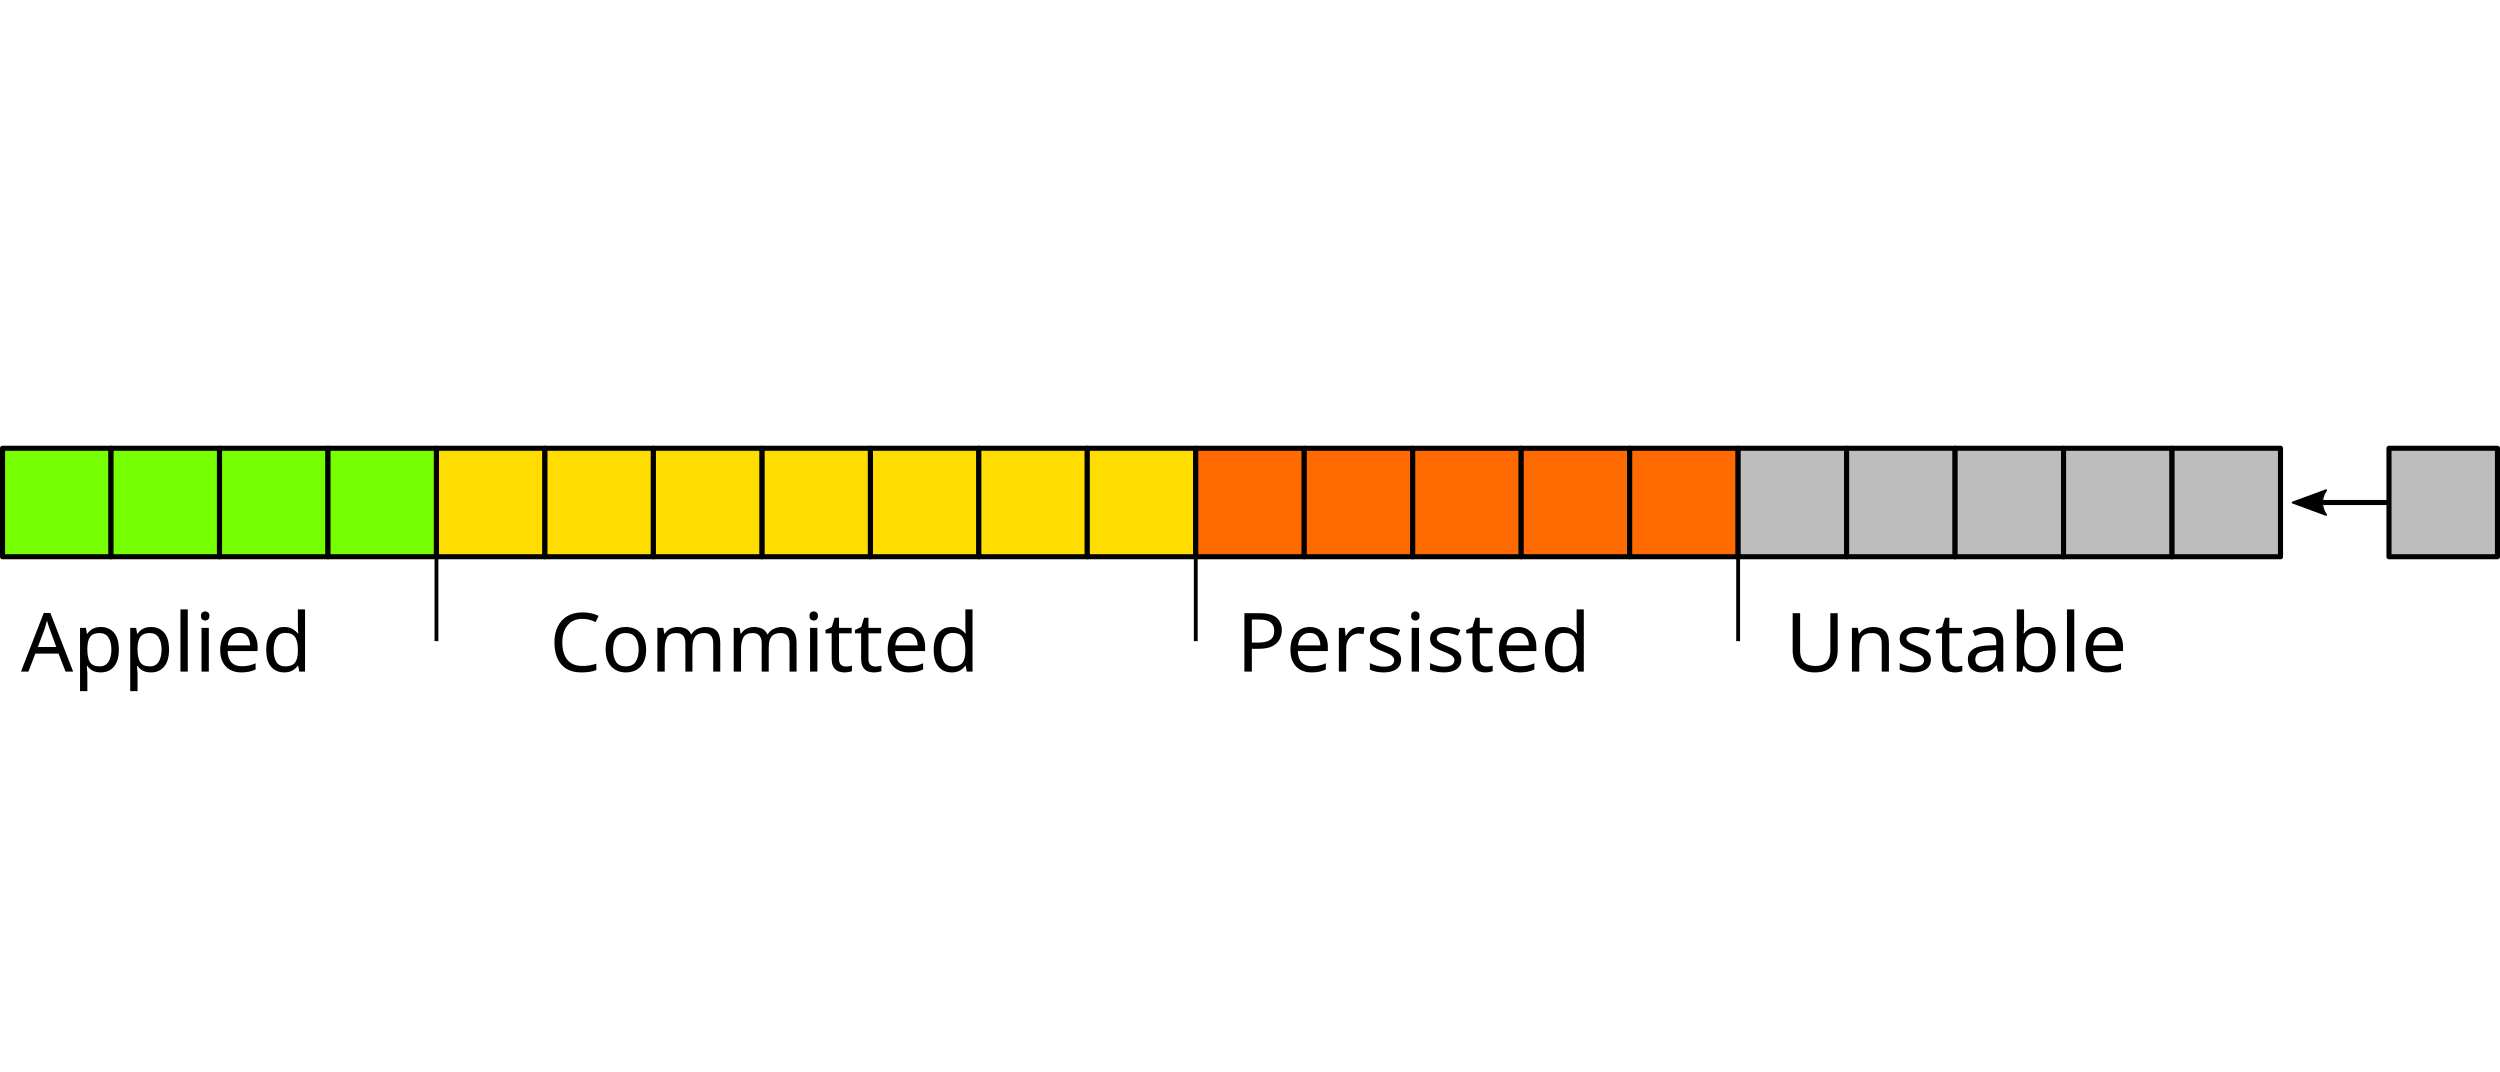
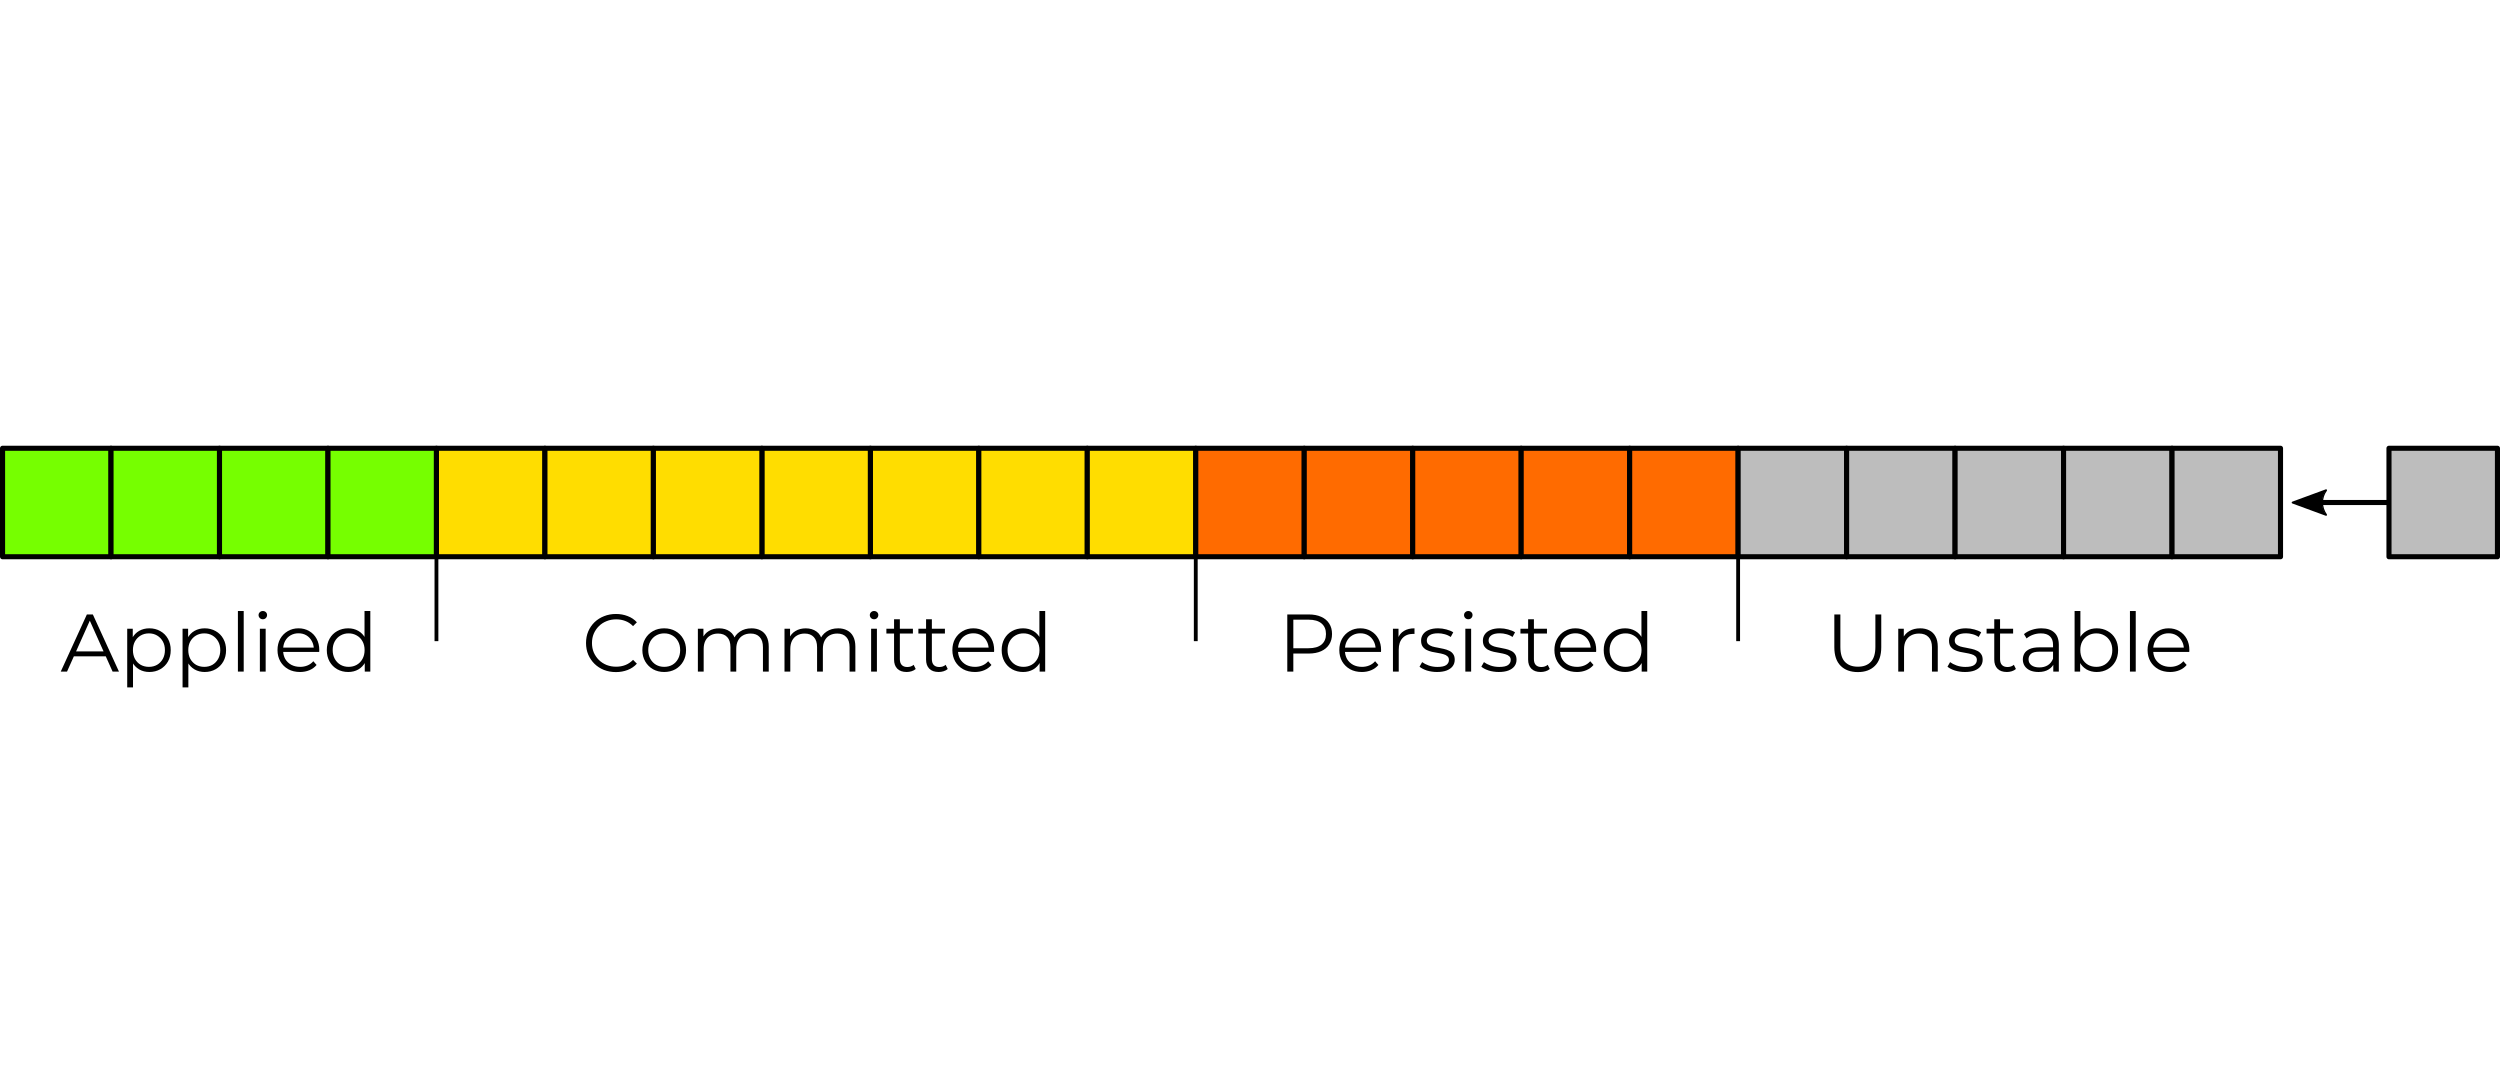
<svg xmlns="http://www.w3.org/2000/svg" width="1050" height="450" viewBox="0 0 277.813 119.062" version="1.1" id="svg5">
  <defs id="defs2">
    <marker style="overflow:visible" id="Arrow2Mend" refX="0" refY="0" orient="auto">
      <path transform="scale(-0.6)" d="M 8.719,4.034 -2.207,0.016 8.719,-4.002 c -1.745,2.372 -1.735,5.617 -6e-7,8.035 z" style="fill:context-stroke;fill-rule:evenodd;stroke:context-stroke;stroke-width:0.625;stroke-linejoin:round" id="path25869" />
    </marker>
    <marker style="overflow:visible" id="Arrow2Lend" refX="0" refY="0" orient="auto">
      <path transform="matrix(-1.1,0,0,-1.1,-1.1,0)" d="M 8.719,4.034 -2.207,0.016 8.719,-4.002 c -1.745,2.372 -1.735,5.617 -6e-7,8.035 z" style="fill:context-stroke;fill-rule:evenodd;stroke:context-stroke;stroke-width:0.625;stroke-linejoin:round" id="path8943" />
    </marker>
    <marker style="overflow:visible" id="Arrow1Lend" refX="0" refY="0" orient="auto">
      <path transform="matrix(-0.8,0,0,-0.8,-10,0)" style="fill:context-stroke;fill-rule:evenodd;stroke:context-stroke;stroke-width:1pt" d="M 0,0 5,-5 -12.5,0 5,5 Z" id="path8925" />
    </marker>
    <marker style="overflow:visible" id="Arrow1Lstart" refX="0" refY="0" orient="auto">
      <path transform="matrix(0.8,0,0,0.8,10,0)" style="fill:context-stroke;fill-rule:evenodd;stroke:context-stroke;stroke-width:1pt" d="M 0,0 5,-5 -12.5,0 5,5 Z" id="path8922" />
    </marker>
    <marker style="overflow:visible" id="Arrow2Mend-3" refX="0" refY="0" orient="auto">
      <path transform="scale(-0.6)" d="M 8.719,4.034 -2.207,0.016 8.719,-4.002 c -1.745,2.372 -1.735,5.617 -6e-7,8.035 z" style="fill:context-stroke;fill-rule:evenodd;stroke:context-stroke;stroke-width:0.625;stroke-linejoin:round" id="path25869-6" />
    </marker>
    <marker style="overflow:visible" id="Arrow2Lend-8" refX="0" refY="0" orient="auto">
      <path transform="matrix(-1.1,0,0,-1.1,-1.1,0)" d="M 8.719,4.034 -2.207,0.016 8.719,-4.002 c -1.745,2.372 -1.735,5.617 -6e-7,8.035 z" style="fill:context-stroke;fill-rule:evenodd;stroke:context-stroke;stroke-width:0.625;stroke-linejoin:round" id="path8943-7" />
    </marker>
    <marker style="overflow:visible" id="marker41450" refX="0" refY="0" orient="auto">
      <path transform="matrix(-1.1,0,0,-1.1,-1.1,0)" d="M 8.719,4.034 -2.207,0.016 8.719,-4.002 c -1.745,2.372 -1.735,5.617 -6e-7,8.035 z" style="fill:context-stroke;fill-rule:evenodd;stroke:context-stroke;stroke-width:0.625;stroke-linejoin:round" id="path41448" />
    </marker>
    <marker style="overflow:visible" id="marker41454" refX="0" refY="0" orient="auto">
      <path transform="matrix(-1.1,0,0,-1.1,-1.1,0)" d="M 8.719,4.034 -2.207,0.016 8.719,-4.002 c -1.745,2.372 -1.735,5.617 -6e-7,8.035 z" style="fill:context-stroke;fill-rule:evenodd;stroke:context-stroke;stroke-width:0.625;stroke-linejoin:round" id="path41452" />
    </marker>
    <marker style="overflow:visible" id="marker41458" refX="0" refY="0" orient="auto">
      <path transform="matrix(-1.1,0,0,-1.1,-1.1,0)" d="M 8.719,4.034 -2.207,0.016 8.719,-4.002 c -1.745,2.372 -1.735,5.617 -6e-7,8.035 z" style="fill:context-stroke;fill-rule:evenodd;stroke:context-stroke;stroke-width:0.625;stroke-linejoin:round" id="path41456" />
    </marker>
    <marker style="overflow:visible" id="Arrow2Mend-2" refX="0" refY="0" orient="auto">
      <path transform="scale(-0.6)" d="M 8.719,4.034 -2.207,0.016 8.719,-4.002 c -1.745,2.372 -1.735,5.617 -6e-7,8.035 z" style="fill:context-stroke;fill-rule:evenodd;stroke:context-stroke;stroke-width:0.625;stroke-linejoin:round" id="path25869-0" />
    </marker>
  </defs>
  <g id="layer1" transform="translate(-46.87558,-8.285027)">
    <rect style="fill:#76ff00;fill-opacity:1;stroke:#000000;stroke-width:0.567;stroke-linecap:round;stroke-linejoin:round;stroke-miterlimit:4;stroke-dasharray:none;stroke-dashoffset:1.3" id="rect1383" width="12.054" height="12.054" x="47.159" y="58.099" />
    <rect style="fill:#76ff00;fill-opacity:1;stroke:#000000;stroke-width:0.567;stroke-linecap:round;stroke-linejoin:round;stroke-miterlimit:4;stroke-dasharray:none;stroke-dashoffset:1.3" id="rect1383-6" width="12.054" height="12.054" x="59.213" y="58.099" />
    <rect style="fill:#76ff00;fill-opacity:1;stroke:#000000;stroke-width:0.567;stroke-linecap:round;stroke-linejoin:round;stroke-miterlimit:4;stroke-dasharray:none;stroke-dashoffset:1.3" id="rect1383-7" width="12.054" height="12.054" x="71.268" y="58.099" />
    <rect style="fill:#76ff00;fill-opacity:1;stroke:#000000;stroke-width:0.567;stroke-linecap:round;stroke-linejoin:round;stroke-miterlimit:4;stroke-dasharray:none;stroke-dashoffset:1.3" id="rect1383-5" width="12.054" height="12.054" x="83.322" y="58.099" />
    <rect style="fill:#ffdd00;fill-opacity:1;stroke:#000000;stroke-width:0.567;stroke-linecap:round;stroke-linejoin:round;stroke-miterlimit:4;stroke-dasharray:none;stroke-dashoffset:1.3" id="rect1383-5-3" width="12.054" height="12.054" x="95.376" y="58.099" />
    <rect style="fill:#ffdd00;fill-opacity:1;stroke:#000000;stroke-width:0.567;stroke-linecap:round;stroke-linejoin:round;stroke-miterlimit:4;stroke-dasharray:none;stroke-dashoffset:1.3" id="rect1383-5-3-5" width="12.054" height="12.054" x="107.43" y="58.099" />
    <rect style="fill:#ffdd00;fill-opacity:1;stroke:#000000;stroke-width:0.567;stroke-linecap:round;stroke-linejoin:round;stroke-miterlimit:4;stroke-dasharray:none;stroke-dashoffset:1.3" id="rect1383-5-3-6" width="12.054" height="12.054" x="143.593" y="58.099" />
    <rect style="fill:#ffdd00;fill-opacity:1;stroke:#000000;stroke-width:0.567;stroke-linecap:round;stroke-linejoin:round;stroke-miterlimit:4;stroke-dasharray:none;stroke-dashoffset:1.3" id="rect1383-5-3-2-5" width="12.054" height="12.054" x="131.539" y="58.099" />
    <rect style="fill:#ffdd00;fill-opacity:1;stroke:#000000;stroke-width:0.567;stroke-linecap:round;stroke-linejoin:round;stroke-miterlimit:4;stroke-dasharray:none;stroke-dashoffset:1.3" id="rect1383-5-3-2" width="12.054" height="12.054" x="155.647" y="58.099" />
    <rect style="fill:#ffdd00;fill-opacity:1;stroke:#000000;stroke-width:0.567;stroke-linecap:round;stroke-linejoin:round;stroke-miterlimit:4;stroke-dasharray:none;stroke-dashoffset:1.3" id="rect1383-5-3-2-2" width="12.054" height="12.054" x="119.484" y="58.099" />
-     <text xml:space="preserve" style="font-size:9.072px;line-height:1.25;font-family:sans-serif;text-align:center;text-anchor:middle;stroke-width:0.213" x="71.268" y="82.915" id="text3268">
-       <tspan id="tspan3266" style="text-align:center;text-anchor:middle;stroke-width:0.213" x="71.268" y="82.915">Applied</tspan>
-     </text>
-     <text xml:space="preserve" style="font-size:9.072px;line-height:1.25;font-family:sans-serif;text-align:center;text-anchor:middle;stroke-width:0.213" x="137.723" y="82.915" id="text3268-6">
-       <tspan id="tspan3266-2" style="text-align:center;text-anchor:middle;stroke-width:0.213" x="137.723" y="82.915">Committed</tspan>
-     </text>
-     <text xml:space="preserve" style="font-size:9.072px;line-height:1.25;font-family:sans-serif;text-align:center;text-anchor:middle;stroke-width:0.213" x="209.858" y="82.915" id="text3268-6-6">
-       <tspan id="tspan3266-2-1" style="text-align:center;text-anchor:middle;stroke-width:0.213" x="209.858" y="82.915">Persisted</tspan>
-     </text>
-     <text xml:space="preserve" style="font-size:9.072px;line-height:1.25;font-family:sans-serif;text-align:center;text-anchor:middle;stroke-width:0.213" x="270.162" y="82.915" id="text3268-6-6-3">
-       <tspan id="tspan3266-2-1-5" style="text-align:center;text-anchor:middle;stroke-width:0.213" x="270.162" y="82.915">Unstable</tspan>
-     </text>
    <rect style="fill:#ffdd00;fill-opacity:1;stroke:#000000;stroke-width:0.567;stroke-linecap:round;stroke-linejoin:round;stroke-miterlimit:4;stroke-dasharray:none;stroke-dashoffset:1.3" id="rect1383-5-3-9" width="12.054" height="12.054" x="167.701" y="58.099" />
    <rect style="fill:#ff6b00;fill-opacity:1;stroke:#000000;stroke-width:0.567;stroke-linecap:round;stroke-linejoin:round;stroke-miterlimit:4;stroke-dasharray:none;stroke-dashoffset:1.3" id="rect1383-5-3-1" width="12.054" height="12.054" x="179.755" y="58.099" />
    <rect style="fill:#ff6b00;fill-opacity:1;stroke:#000000;stroke-width:0.567;stroke-linecap:round;stroke-linejoin:round;stroke-miterlimit:4;stroke-dasharray:none;stroke-dashoffset:1.3" id="rect1383-5-3-1-2" width="12.054" height="12.054" x="191.81" y="58.099" />
    <rect style="fill:#ff6b00;fill-opacity:1;stroke:#000000;stroke-width:0.567;stroke-linecap:round;stroke-linejoin:round;stroke-miterlimit:4;stroke-dasharray:none;stroke-dashoffset:1.3" id="rect1383-5-3-1-7" width="12.054" height="12.054" x="203.864" y="58.099" />
    <rect style="fill:#ff6b00;fill-opacity:1;stroke:#000000;stroke-width:0.567;stroke-linecap:round;stroke-linejoin:round;stroke-miterlimit:4;stroke-dasharray:none;stroke-dashoffset:1.3" id="rect1383-5-3-1-0" width="12.054" height="12.054" x="215.918" y="58.099" />
    <rect style="fill:#ff6b00;fill-opacity:1;stroke:#000000;stroke-width:0.567;stroke-linecap:round;stroke-linejoin:round;stroke-miterlimit:4;stroke-dasharray:none;stroke-dashoffset:1.3" id="rect1383-5-3-1-0-4" width="12.054" height="12.054" x="227.972" y="58.099" />
    <rect style="fill:#bdbdbd;fill-opacity:1;stroke:#000000;stroke-width:0.567;stroke-linecap:round;stroke-linejoin:round;stroke-miterlimit:4;stroke-dasharray:none;stroke-dashoffset:1.3" id="rect1383-5-3-1-9" width="12.054" height="12.054" x="312.352" y="58.099" />
    <rect style="fill:#bdbdbd;fill-opacity:1;stroke:#000000;stroke-width:0.567;stroke-linecap:round;stroke-linejoin:round;stroke-miterlimit:4;stroke-dasharray:none;stroke-dashoffset:1.3" id="rect1383-5-3-1-9-2" width="12.054" height="12.054" x="240.026" y="58.099" />
    <rect style="fill:#bdbdbd;fill-opacity:1;stroke:#000000;stroke-width:0.567;stroke-linecap:round;stroke-linejoin:round;stroke-miterlimit:4;stroke-dasharray:none;stroke-dashoffset:1.3" id="rect1383-5-3-1-9-9" width="12.054" height="12.054" x="252.081" y="58.099" />
    <rect style="fill:#bdbdbd;fill-opacity:1;stroke:#000000;stroke-width:0.567;stroke-linecap:round;stroke-linejoin:round;stroke-miterlimit:4;stroke-dasharray:none;stroke-dashoffset:1.3" id="rect1383-5-3-1-9-1" width="12.054" height="12.054" x="264.135" y="58.099" />
    <rect style="fill:#bdbdbd;fill-opacity:1;stroke:#000000;stroke-width:0.567;stroke-linecap:round;stroke-linejoin:round;stroke-miterlimit:4;stroke-dasharray:none;stroke-dashoffset:1.3" id="rect1383-5-3-1-9-27" width="12.054" height="12.054" x="276.189" y="58.099" />
    <rect style="fill:#bdbdbd;fill-opacity:1;stroke:#000000;stroke-width:0.567;stroke-linecap:round;stroke-linejoin:round;stroke-miterlimit:4;stroke-dasharray:none;stroke-dashoffset:1.3" id="rect1383-5-3-1-9-0" width="12.054" height="12.054" x="288.243" y="58.099" />
+     <path style="fill:none;stroke:#000000;stroke-width:0.425;stroke-linecap:butt;stroke-linejoin:miter;stroke-miterlimit:4;stroke-dasharray:none;stroke-opacity:1" d="m 95.376,70.154 v 9.379" id="path27279-6" />
+     <path style="fill:none;stroke:#000000;stroke-width:0.425;stroke-linecap:butt;stroke-linejoin:miter;stroke-miterlimit:4;stroke-dasharray:none;stroke-opacity:1" d="m 179.755,70.154 v 9.379" id="path27279-6-0" />
+     <path style="fill:none;stroke:#000000;stroke-width:0.425;stroke-linecap:butt;stroke-linejoin:miter;stroke-miterlimit:4;stroke-dasharray:none;stroke-opacity:1" d="m 240.026,70.154 v 9.379" id="path27279-6-0-9" />
+     <g aria-label="Applied" id="text3268" style="font-size:9.072px;line-height:1.25;text-align:center;text-anchor:middle;stroke-width:0.213">
+       <path d="m 53.627,82.915 2.903,-6.35 h 0.662 l 2.903,6.35 h -0.708 l -2.667,-5.96 h 0.272 l -2.667,5.96 z m 1.143,-1.696 0.2,-0.544 h 3.692 l 0.2,0.544 z" style="font-family:Montserrat;-inkscape-font-specification:Montserrat" id="path26304" />
+       <path d="m 63.47,82.96 q -0.617,0 -1.116,-0.281 -0.499,-0.29 -0.798,-0.826 -0.29,-0.544 -0.29,-1.324 0,-0.78 0.29,-1.315 0.29,-0.544 0.789,-0.826 0.499,-0.281 1.125,-0.281 0.68,0 1.216,0.308 0.544,0.299 0.853,0.853 0.308,0.544 0.308,1.261 0,0.726 -0.308,1.27 -0.308,0.544 -0.853,0.853 -0.535,0.308 -1.216,0.308 z m -2.458,1.715 v -6.523 h 0.617 v 1.433 l -0.064,0.953 0.091,0.962 v 3.175 z m 2.413,-2.286 q 0.508,0 0.907,-0.227 0.399,-0.236 0.635,-0.653 0.236,-0.426 0.236,-0.98 0,-0.553 -0.236,-0.971 -0.236,-0.417 -0.635,-0.653 -0.399,-0.236 -0.907,-0.236 -0.508,0 -0.916,0.236 -0.399,0.236 -0.635,0.653 -0.227,0.417 -0.227,0.971 0,0.553 0.227,0.98 0.236,0.417 0.635,0.653 0.408,0.227 0.916,0.227 z" style="font-family:Montserrat;-inkscape-font-specification:Montserrat" id="path26306" />
+       <path d="m 69.621,82.96 q -0.617,0 -1.116,-0.281 -0.499,-0.29 -0.798,-0.826 -0.29,-0.544 -0.29,-1.324 0,-0.78 0.29,-1.315 0.29,-0.544 0.789,-0.826 0.499,-0.281 1.125,-0.281 0.68,0 1.216,0.308 0.544,0.299 0.853,0.853 0.308,0.544 0.308,1.261 0,0.726 -0.308,1.27 -0.308,0.544 -0.853,0.853 -0.535,0.308 -1.216,0.308 z m -2.458,1.715 v -6.523 h 0.617 v 1.433 l -0.064,0.953 0.091,0.962 v 3.175 z m 2.413,-2.286 q 0.508,0 0.907,-0.227 0.399,-0.236 0.635,-0.653 0.236,-0.426 0.236,-0.98 0,-0.553 -0.236,-0.971 -0.236,-0.417 -0.635,-0.653 -0.399,-0.236 -0.907,-0.236 -0.508,0 -0.916,0.236 -0.399,0.236 -0.635,0.653 -0.227,0.417 -0.227,0.971 0,0.553 0.227,0.98 0.236,0.417 0.635,0.653 0.408,0.227 0.916,0.227 z" style="font-family:Montserrat;-inkscape-font-specification:Montserrat" id="path26308" />
+       <path d="m 73.313,82.915 v -6.731 h 0.644 v 6.731 z" style="font-family:Montserrat;-inkscape-font-specification:Montserrat" id="path26310" />
+       <path d="m 75.754,82.915 v -4.763 h 0.644 v 4.763 z m 0.327,-5.815 q -0.2,0 -0.336,-0.136 -0.136,-0.136 -0.136,-0.327 0,-0.191 0.136,-0.318 0.136,-0.136 0.336,-0.136 0.2,0 0.336,0.127 0.136,0.127 0.136,0.318 0,0.2 -0.136,0.336 -0.127,0.136 -0.336,0.136 z" style="font-family:Montserrat;-inkscape-font-specification:Montserrat" id="path26312" />
+       <path d="m 80.217,82.96 q -0.744,0 -1.306,-0.308 -0.562,-0.318 -0.88,-0.862 -0.318,-0.553 -0.318,-1.261 0,-0.708 0.299,-1.252 0.308,-0.544 0.835,-0.853 0.535,-0.318 1.197,-0.318 0.671,0 1.188,0.308 0.526,0.299 0.826,0.853 0.299,0.544 0.299,1.261 0,0.045 -0.009,0.1 0,0.045 0,0.1 H 78.203 v -0.481 h 3.801 l -0.254,0.191 q 0,-0.517 -0.227,-0.916 -0.218,-0.408 -0.599,-0.635 -0.381,-0.227 -0.88,-0.227 -0.49,0 -0.88,0.227 -0.39,0.227 -0.608,0.635 -0.218,0.408 -0.218,0.934 v 0.1 q 0,0.544 0.236,0.962 0.245,0.408 0.671,0.644 0.435,0.227 0.989,0.227 0.435,0 0.807,-0.154 0.381,-0.154 0.653,-0.472 l 0.363,0.417 q -0.318,0.381 -0.798,0.581 -0.472,0.2 -1.043,0.2 z" style="font-family:Montserrat;-inkscape-font-specification:Montserrat" id="path26314" />
+       <path d="m 85.569,82.96 q -0.68,0 -1.225,-0.308 -0.535,-0.308 -0.844,-0.853 -0.308,-0.553 -0.308,-1.27 0,-0.726 0.308,-1.27 0.308,-0.544 0.844,-0.844 0.544,-0.308 1.225,-0.308 0.626,0 1.116,0.281 0.499,0.281 0.789,0.826 0.299,0.535 0.299,1.315 0,0.771 -0.29,1.315 -0.29,0.544 -0.789,0.835 -0.49,0.281 -1.125,0.281 z m 0.045,-0.572 q 0.508,0 0.907,-0.227 0.408,-0.236 0.635,-0.653 0.236,-0.426 0.236,-0.98 0,-0.562 -0.236,-0.98 -0.227,-0.417 -0.635,-0.644 -0.399,-0.236 -0.907,-0.236 -0.499,0 -0.898,0.236 -0.399,0.227 -0.635,0.644 -0.236,0.417 -0.236,0.98 0,0.553 0.236,0.98 0.236,0.417 0.635,0.653 0.399,0.227 0.898,0.227 z m 1.796,0.526 v -1.433 l 0.064,-0.962 -0.091,-0.962 v -3.375 h 0.644 v 6.731 z" style="font-family:Montserrat;-inkscape-font-specification:Montserrat" id="path26316" />
+     </g>
+     <g aria-label="Committed" id="text3268-6" style="font-size:9.072px;line-height:1.25;text-align:center;text-anchor:middle;stroke-width:0.213">
+       <path d="m 115.318,82.97 q -0.717,0 -1.324,-0.236 -0.608,-0.245 -1.052,-0.68 -0.445,-0.435 -0.699,-1.025 -0.245,-0.59 -0.245,-1.288 0,-0.699 0.245,-1.288 0.254,-0.59 0.699,-1.025 0.454,-0.435 1.061,-0.671 0.608,-0.245 1.324,-0.245 0.689,0 1.297,0.236 0.608,0.227 1.025,0.689 l -0.426,0.426 q -0.39,-0.399 -0.862,-0.572 -0.472,-0.181 -1.016,-0.181 -0.572,0 -1.061,0.2 -0.49,0.191 -0.853,0.553 -0.363,0.354 -0.572,0.835 -0.2,0.472 -0.2,1.043 0,0.572 0.2,1.052 0.209,0.472 0.572,0.835 0.363,0.354 0.853,0.553 0.49,0.191 1.061,0.191 0.544,0 1.016,-0.181 0.472,-0.181 0.862,-0.581 l 0.426,0.426 q -0.417,0.463 -1.025,0.699 -0.608,0.236 -1.306,0.236 z" style="font-family:Montserrat;-inkscape-font-specification:Montserrat" id="path26285" />
+       <path d="m 120.681,82.96 q -0.689,0 -1.243,-0.308 -0.544,-0.318 -0.862,-0.862 -0.318,-0.553 -0.318,-1.261 0,-0.717 0.318,-1.261 0.318,-0.544 0.862,-0.853 0.544,-0.308 1.243,-0.308 0.708,0 1.252,0.308 0.553,0.308 0.862,0.853 0.318,0.544 0.318,1.261 0,0.708 -0.318,1.261 -0.308,0.544 -0.862,0.862 -0.553,0.308 -1.252,0.308 z m 0,-0.572 q 0.517,0 0.916,-0.227 0.399,-0.236 0.626,-0.653 0.236,-0.426 0.236,-0.98 0,-0.562 -0.236,-0.98 -0.227,-0.417 -0.626,-0.644 -0.399,-0.236 -0.907,-0.236 -0.508,0 -0.907,0.236 -0.399,0.227 -0.635,0.644 -0.236,0.417 -0.236,0.98 0,0.553 0.236,0.98 0.236,0.417 0.635,0.653 0.399,0.227 0.898,0.227 z" style="font-family:Montserrat;-inkscape-font-specification:Montserrat" id="path26287" />
+       <path d="m 130.379,78.107 q 0.581,0 1.007,0.227 0.435,0.218 0.671,0.671 0.245,0.454 0.245,1.143 v 2.767 h -0.644 v -2.703 q 0,-0.753 -0.363,-1.134 -0.354,-0.39 -1.007,-0.39 -0.49,0 -0.853,0.209 -0.354,0.2 -0.553,0.59 -0.191,0.381 -0.191,0.925 v 2.504 h -0.644 v -2.703 q 0,-0.753 -0.363,-1.134 -0.363,-0.39 -1.016,-0.39 -0.481,0 -0.844,0.209 -0.363,0.2 -0.562,0.59 -0.191,0.381 -0.191,0.925 v 2.504 h -0.644 v -4.763 h 0.617 v 1.288 l -0.1,-0.227 q 0.218,-0.517 0.699,-0.807 0.49,-0.299 1.152,-0.299 0.699,0 1.188,0.354 0.49,0.345 0.635,1.043 l -0.254,-0.1 q 0.209,-0.581 0.735,-0.934 0.535,-0.363 1.279,-0.363 z" style="font-family:Montserrat;-inkscape-font-specification:Montserrat" id="path26289" />
+       <path d="m 140.005,78.107 q 0.581,0 1.007,0.227 0.435,0.218 0.671,0.671 0.245,0.454 0.245,1.143 v 2.767 h -0.644 v -2.703 q 0,-0.753 -0.363,-1.134 -0.354,-0.39 -1.007,-0.39 -0.49,0 -0.853,0.209 -0.354,0.2 -0.553,0.59 -0.191,0.381 -0.191,0.925 v 2.504 h -0.644 v -2.703 q 0,-0.753 -0.363,-1.134 -0.363,-0.39 -1.016,-0.39 -0.481,0 -0.844,0.209 -0.363,0.2 -0.562,0.59 -0.191,0.381 -0.191,0.925 v 2.504 h -0.644 v -4.763 h 0.617 v 1.288 l -0.1,-0.227 q 0.218,-0.517 0.699,-0.807 0.49,-0.299 1.152,-0.299 0.699,0 1.188,0.354 0.49,0.345 0.635,1.043 l -0.254,-0.1 q 0.209,-0.581 0.735,-0.934 0.535,-0.363 1.279,-0.363 z" style="font-family:Montserrat;-inkscape-font-specification:Montserrat" id="path26291" />
+       <path d="m 143.679,82.915 v -4.763 h 0.644 v 4.763 z m 0.327,-5.815 q -0.2,0 -0.336,-0.136 -0.136,-0.136 -0.136,-0.327 0,-0.191 0.136,-0.318 0.136,-0.136 0.336,-0.136 0.2,0 0.336,0.127 0.136,0.127 0.136,0.318 0,0.2 -0.136,0.336 -0.127,0.136 -0.336,0.136 z" style="font-family:Montserrat;-inkscape-font-specification:Montserrat" id="path26293" />
+       <path d="m 147.625,82.96 q -0.671,0 -1.034,-0.363 -0.363,-0.363 -0.363,-1.025 v -4.472 h 0.644 v 4.436 q 0,0.417 0.209,0.644 0.218,0.227 0.617,0.227 0.426,0 0.708,-0.245 l 0.227,0.463 q -0.191,0.172 -0.463,0.254 -0.263,0.082 -0.544,0.082 z m -2.25,-4.273 v -0.535 h 2.948 v 0.535 z" style="font-family:Montserrat;-inkscape-font-specification:Montserrat" id="path26295" />
+       <path d="m 151.182,82.96 q -0.671,0 -1.034,-0.363 -0.363,-0.363 -0.363,-1.025 v -4.472 h 0.644 v 4.436 q 0,0.417 0.209,0.644 0.218,0.227 0.617,0.227 0.426,0 0.708,-0.245 l 0.227,0.463 q -0.191,0.172 -0.463,0.254 -0.263,0.082 -0.544,0.082 z m -2.25,-4.273 v -0.535 h 2.948 v 0.535 z" style="font-family:Montserrat;-inkscape-font-specification:Montserrat" id="path26297" />
+       <path d="m 155.211,82.96 q -0.744,0 -1.306,-0.308 -0.562,-0.318 -0.88,-0.862 -0.318,-0.553 -0.318,-1.261 0,-0.708 0.299,-1.252 0.308,-0.544 0.835,-0.853 0.535,-0.318 1.197,-0.318 0.671,0 1.188,0.308 0.526,0.299 0.826,0.853 0.299,0.544 0.299,1.261 0,0.045 -0.009,0.1 0,0.045 0,0.1 h -4.146 v -0.481 h 3.801 l -0.254,0.191 q 0,-0.517 -0.227,-0.916 -0.218,-0.408 -0.599,-0.635 -0.381,-0.227 -0.88,-0.227 -0.49,0 -0.88,0.227 -0.39,0.227 -0.608,0.635 -0.218,0.408 -0.218,0.934 v 0.1 q 0,0.544 0.236,0.962 0.245,0.408 0.671,0.644 0.435,0.227 0.989,0.227 0.435,0 0.807,-0.154 0.381,-0.154 0.653,-0.472 l 0.363,0.417 q -0.318,0.381 -0.798,0.581 -0.472,0.2 -1.043,0.2 z" style="font-family:Montserrat;-inkscape-font-specification:Montserrat" id="path26299" />
+       <path d="m 160.564,82.96 q -0.68,0 -1.225,-0.308 -0.535,-0.308 -0.844,-0.853 -0.308,-0.553 -0.308,-1.27 0,-0.726 0.308,-1.27 0.308,-0.544 0.844,-0.844 0.544,-0.308 1.225,-0.308 0.626,0 1.116,0.281 0.499,0.281 0.789,0.826 0.299,0.535 0.299,1.315 0,0.771 -0.29,1.315 -0.29,0.544 -0.789,0.835 -0.49,0.281 -1.125,0.281 z m 0.045,-0.572 q 0.508,0 0.907,-0.227 0.408,-0.236 0.635,-0.653 0.236,-0.426 0.236,-0.98 0,-0.562 -0.236,-0.98 -0.227,-0.417 -0.635,-0.644 -0.399,-0.236 -0.907,-0.236 -0.499,0 -0.898,0.236 -0.399,0.227 -0.635,0.644 -0.236,0.417 -0.236,0.98 0,0.553 0.236,0.98 0.236,0.417 0.635,0.653 0.399,0.227 0.898,0.227 z m 1.796,0.526 v -1.433 l 0.064,-0.962 -0.091,-0.962 v -3.375 h 0.644 v 6.731 z" style="font-family:Montserrat;-inkscape-font-specification:Montserrat" id="path26301" />
+     </g>
+     <g aria-label="Persisted" id="text3268-6-6" style="font-size:9.072px;line-height:1.25;font-family:Montserrat;-inkscape-font-specification:Montserrat;text-align:center;text-anchor:middle;stroke-width:0.213">
+       <path d="m 189.926,82.915 v -6.35 h 2.377 q 0.807,0 1.388,0.263 0.581,0.254 0.889,0.744 0.318,0.481 0.318,1.17 0,0.671 -0.318,1.161 -0.308,0.481 -0.889,0.744 -0.581,0.263 -1.388,0.263 h -2.005 l 0.299,-0.318 v 2.322 z m 0.671,-2.268 -0.299,-0.327 h 1.987 q 0.953,0 1.442,-0.408 0.499,-0.417 0.499,-1.17 0,-0.762 -0.499,-1.179 -0.49,-0.417 -1.442,-0.417 h -1.987 l 0.299,-0.318 z" id="path26266" />
+       <path d="m 198.21,82.96 q -0.744,0 -1.306,-0.308 -0.562,-0.318 -0.88,-0.862 -0.318,-0.553 -0.318,-1.261 0,-0.708 0.299,-1.252 0.308,-0.544 0.835,-0.853 0.535,-0.318 1.197,-0.318 0.671,0 1.188,0.308 0.526,0.299 0.826,0.853 0.299,0.544 0.299,1.261 0,0.045 -0.009,0.1 0,0.045 0,0.1 h -4.146 v -0.481 h 3.801 l -0.254,0.191 q 0,-0.517 -0.227,-0.916 -0.218,-0.408 -0.599,-0.635 -0.381,-0.227 -0.88,-0.227 -0.49,0 -0.88,0.227 -0.39,0.227 -0.608,0.635 -0.218,0.408 -0.218,0.934 v 0.1 q 0,0.544 0.236,0.962 0.245,0.408 0.671,0.644 0.435,0.227 0.989,0.227 0.435,0 0.807,-0.154 0.381,-0.154 0.653,-0.472 l 0.363,0.417 q -0.318,0.381 -0.798,0.581 -0.472,0.2 -1.043,0.2 z" id="path26268" />
+       <path d="m 201.667,82.915 v -4.763 h 0.617 v 1.297 L 202.22,79.223 q 0.2,-0.544 0.671,-0.826 0.472,-0.29 1.17,-0.29 v 0.626 q -0.036,0 -0.073,0 -0.036,-0.009 -0.073,-0.009 -0.753,0 -1.179,0.463 -0.426,0.454 -0.426,1.297 v 2.431 z" id="path26270" />
+       <path d="m 206.564,82.96 q -0.59,0 -1.116,-0.163 -0.526,-0.172 -0.826,-0.426 l 0.29,-0.508 q 0.29,0.218 0.744,0.381 0.454,0.154 0.953,0.154 0.68,0 0.98,-0.209 0.299,-0.218 0.299,-0.572 0,-0.263 -0.172,-0.408 -0.163,-0.154 -0.435,-0.227 -0.272,-0.082 -0.608,-0.136 -0.336,-0.054 -0.671,-0.127 -0.327,-0.073 -0.599,-0.209 -0.272,-0.145 -0.445,-0.39 -0.163,-0.245 -0.163,-0.653 0,-0.39 0.218,-0.699 0.218,-0.308 0.635,-0.481 0.426,-0.181 1.034,-0.181 0.463,0 0.925,0.127 0.463,0.118 0.762,0.318 l -0.281,0.517 q -0.318,-0.218 -0.68,-0.308 -0.363,-0.1 -0.726,-0.1 -0.644,0 -0.953,0.227 -0.299,0.218 -0.299,0.562 0,0.272 0.163,0.426 0.172,0.154 0.445,0.245 0.281,0.082 0.608,0.136 0.336,0.054 0.662,0.136 0.336,0.073 0.608,0.209 0.281,0.127 0.445,0.372 0.172,0.236 0.172,0.626 0,0.417 -0.236,0.726 -0.227,0.299 -0.671,0.472 -0.435,0.163 -1.061,0.163 z" id="path26272" />
+       <path d="m 209.712,82.915 v -4.763 h 0.644 v 4.763 z m 0.327,-5.815 q -0.2,0 -0.336,-0.136 -0.136,-0.136 -0.136,-0.327 0,-0.191 0.136,-0.318 0.136,-0.136 0.336,-0.136 0.2,0 0.336,0.127 0.136,0.127 0.136,0.318 0,0.2 -0.136,0.336 -0.127,0.136 -0.336,0.136 z" id="path26274" />
+       <path d="m 213.431,82.96 q -0.59,0 -1.116,-0.163 -0.526,-0.172 -0.826,-0.426 l 0.29,-0.508 q 0.29,0.218 0.744,0.381 0.454,0.154 0.953,0.154 0.68,0 0.98,-0.209 0.299,-0.218 0.299,-0.572 0,-0.263 -0.172,-0.408 -0.163,-0.154 -0.435,-0.227 -0.272,-0.082 -0.608,-0.136 -0.336,-0.054 -0.671,-0.127 -0.327,-0.073 -0.599,-0.209 -0.272,-0.145 -0.445,-0.39 -0.163,-0.245 -0.163,-0.653 0,-0.39 0.218,-0.699 0.218,-0.308 0.635,-0.481 0.426,-0.181 1.034,-0.181 0.463,0 0.925,0.127 0.463,0.118 0.762,0.318 l -0.281,0.517 q -0.318,-0.218 -0.68,-0.308 -0.363,-0.1 -0.726,-0.1 -0.644,0 -0.953,0.227 -0.299,0.218 -0.299,0.562 0,0.272 0.163,0.426 0.172,0.154 0.445,0.245 0.281,0.082 0.608,0.136 0.336,0.054 0.662,0.136 0.336,0.073 0.608,0.209 0.281,0.127 0.445,0.372 0.172,0.236 0.172,0.626 0,0.417 -0.236,0.726 -0.227,0.299 -0.671,0.472 -0.435,0.163 -1.061,0.163 z" id="path26276" />
+       <path d="m 218.085,82.96 q -0.671,0 -1.034,-0.363 -0.363,-0.363 -0.363,-1.025 v -4.472 h 0.644 v 4.436 q 0,0.417 0.209,0.644 0.218,0.227 0.617,0.227 0.426,0 0.708,-0.245 l 0.227,0.463 q -0.191,0.172 -0.463,0.254 -0.263,0.082 -0.544,0.082 z m -2.25,-4.273 v -0.535 h 2.948 v 0.535 z" id="path26278" />
+       <path d="m 222.114,82.96 q -0.744,0 -1.306,-0.308 -0.562,-0.318 -0.88,-0.862 -0.318,-0.553 -0.318,-1.261 0,-0.708 0.299,-1.252 0.308,-0.544 0.835,-0.853 0.535,-0.318 1.197,-0.318 0.671,0 1.188,0.308 0.526,0.299 0.826,0.853 0.299,0.544 0.299,1.261 0,0.045 -0.009,0.1 0,0.045 0,0.1 h -4.146 v -0.481 h 3.801 l -0.254,0.191 q 0,-0.517 -0.227,-0.916 -0.218,-0.408 -0.599,-0.635 -0.381,-0.227 -0.88,-0.227 -0.49,0 -0.88,0.227 -0.39,0.227 -0.608,0.635 -0.218,0.408 -0.218,0.934 v 0.1 q 0,0.544 0.236,0.962 0.245,0.408 0.671,0.644 0.435,0.227 0.989,0.227 0.435,0 0.807,-0.154 0.381,-0.154 0.653,-0.472 l 0.363,0.417 q -0.318,0.381 -0.798,0.581 -0.472,0.2 -1.043,0.2 z" id="path26280" />
+       <path d="m 227.467,82.96 q -0.68,0 -1.225,-0.308 -0.535,-0.308 -0.844,-0.853 -0.308,-0.553 -0.308,-1.27 0,-0.726 0.308,-1.27 0.308,-0.544 0.844,-0.844 0.544,-0.308 1.225,-0.308 0.626,0 1.116,0.281 0.499,0.281 0.789,0.826 0.299,0.535 0.299,1.315 0,0.771 -0.29,1.315 -0.29,0.544 -0.789,0.835 -0.49,0.281 -1.125,0.281 z m 0.045,-0.572 q 0.508,0 0.907,-0.227 0.408,-0.236 0.635,-0.653 0.236,-0.426 0.236,-0.98 0,-0.562 -0.236,-0.98 -0.227,-0.417 -0.635,-0.644 -0.399,-0.236 -0.907,-0.236 -0.499,0 -0.898,0.236 -0.399,0.227 -0.635,0.644 -0.236,0.417 -0.236,0.98 0,0.553 0.236,0.98 0.236,0.417 0.635,0.653 0.399,0.227 0.898,0.227 z m 1.796,0.526 v -1.433 l 0.064,-0.962 -0.091,-0.962 v -3.375 h 0.644 v 6.731 z" id="path26282" />
+     </g>
+     <g aria-label="Unstable" id="text3268-6-6-3" style="font-size:9.072px;line-height:1.25;text-align:center;text-anchor:middle;stroke-width:0.213">
+       <path d="m 253.329,82.97 q -1.216,0 -1.914,-0.699 -0.699,-0.699 -0.699,-2.068 v -3.638 h 0.671 v 3.611 q 0,1.125 0.508,1.66 0.508,0.535 1.433,0.535 0.934,0 1.442,-0.535 0.508,-0.535 0.508,-1.66 v -3.611 h 0.653 v 3.638 q 0,1.37 -0.699,2.068 -0.689,0.699 -1.905,0.699 z" style="font-family:Montserrat;-inkscape-font-specification:Montserrat" id="path26249" />
+       <path d="m 260.251,78.107 q 0.581,0 1.016,0.227 0.445,0.218 0.689,0.671 0.254,0.454 0.254,1.143 v 2.767 h -0.644 v -2.703 q 0,-0.753 -0.381,-1.134 -0.372,-0.39 -1.052,-0.39 -0.508,0 -0.889,0.209 -0.372,0.2 -0.581,0.59 -0.2,0.381 -0.2,0.925 v 2.504 h -0.644 v -4.763 h 0.617 v 1.306 l -0.1,-0.245 q 0.227,-0.517 0.726,-0.807 0.499,-0.299 1.188,-0.299 z" style="font-family:Montserrat;-inkscape-font-specification:Montserrat" id="path26251" />
+       <path d="m 265.231,82.96 q -0.59,0 -1.116,-0.163 -0.526,-0.172 -0.826,-0.426 l 0.29,-0.508 q 0.29,0.218 0.744,0.381 0.454,0.154 0.953,0.154 0.68,0 0.98,-0.209 0.299,-0.218 0.299,-0.572 0,-0.263 -0.172,-0.408 -0.163,-0.154 -0.435,-0.227 -0.272,-0.082 -0.608,-0.136 -0.336,-0.054 -0.671,-0.127 -0.327,-0.073 -0.599,-0.209 -0.272,-0.145 -0.445,-0.39 -0.163,-0.245 -0.163,-0.653 0,-0.39 0.218,-0.699 0.218,-0.308 0.635,-0.481 0.426,-0.181 1.034,-0.181 0.463,0 0.925,0.127 0.463,0.118 0.762,0.318 l -0.281,0.517 q -0.318,-0.218 -0.68,-0.308 -0.363,-0.1 -0.726,-0.1 -0.644,0 -0.953,0.227 -0.299,0.218 -0.299,0.562 0,0.272 0.163,0.426 0.172,0.154 0.445,0.245 0.281,0.082 0.608,0.136 0.336,0.054 0.662,0.136 0.336,0.073 0.608,0.209 0.281,0.127 0.445,0.372 0.172,0.236 0.172,0.626 0,0.417 -0.236,0.726 -0.227,0.299 -0.671,0.472 -0.435,0.163 -1.061,0.163 z" style="font-family:Montserrat;-inkscape-font-specification:Montserrat" id="path26253" />
+       <path d="m 269.885,82.96 q -0.671,0 -1.034,-0.363 -0.363,-0.363 -0.363,-1.025 v -4.472 h 0.644 v 4.436 q 0,0.417 0.209,0.644 0.218,0.227 0.617,0.227 0.426,0 0.708,-0.245 l 0.227,0.463 q -0.191,0.172 -0.463,0.254 -0.263,0.082 -0.544,0.082 z m -2.25,-4.273 v -0.535 h 2.948 v 0.535 z" style="font-family:Montserrat;-inkscape-font-specification:Montserrat" id="path26255" />
+       <path d="m 275.047,82.915 v -1.052 l -0.027,-0.172 v -1.76 q 0,-0.608 -0.345,-0.934 -0.336,-0.327 -1.007,-0.327 -0.463,0 -0.88,0.154 -0.417,0.154 -0.708,0.408 l -0.29,-0.481 q 0.363,-0.308 0.871,-0.472 0.508,-0.172 1.07,-0.172 0.925,0 1.424,0.463 0.508,0.454 0.508,1.388 v 2.957 z m -1.642,0.045 q -0.535,0 -0.934,-0.172 -0.39,-0.181 -0.599,-0.49 -0.209,-0.318 -0.209,-0.726 0,-0.372 0.172,-0.671 0.181,-0.308 0.581,-0.49 0.408,-0.191 1.089,-0.191 h 1.642 v 0.481 h -1.624 q -0.689,0 -0.962,0.245 -0.263,0.245 -0.263,0.608 0,0.408 0.318,0.653 0.318,0.245 0.889,0.245 0.544,0 0.934,-0.245 0.399,-0.254 0.581,-0.726 l 0.145,0.445 q -0.181,0.472 -0.635,0.753 -0.445,0.281 -1.125,0.281 z" style="font-family:Montserrat;-inkscape-font-specification:Montserrat" id="path26257" />
+       <path d="m 279.873,82.96 q -0.626,0 -1.125,-0.281 -0.499,-0.29 -0.789,-0.835 -0.29,-0.544 -0.29,-1.315 0,-0.78 0.29,-1.315 0.299,-0.544 0.798,-0.826 0.499,-0.281 1.116,-0.281 0.68,0 1.216,0.308 0.544,0.299 0.853,0.844 0.308,0.544 0.308,1.27 0,0.717 -0.308,1.27 -0.308,0.544 -0.853,0.853 -0.535,0.308 -1.216,0.308 z m -2.458,-0.045 v -6.731 h 0.644 v 3.375 l -0.091,0.962 0.064,0.962 v 1.433 z m 2.413,-0.526 q 0.508,0 0.907,-0.227 0.399,-0.236 0.635,-0.653 0.236,-0.426 0.236,-0.98 0,-0.562 -0.236,-0.98 -0.236,-0.417 -0.635,-0.644 -0.399,-0.236 -0.907,-0.236 -0.508,0 -0.916,0.236 -0.399,0.227 -0.635,0.644 -0.227,0.417 -0.227,0.98 0,0.553 0.227,0.98 0.236,0.417 0.635,0.653 0.408,0.227 0.916,0.227 z" style="font-family:Montserrat;-inkscape-font-specification:Montserrat" id="path26259" />
+       <path d="m 283.566,82.915 v -6.731 h 0.644 v 6.731 z" style="font-family:Montserrat;-inkscape-font-specification:Montserrat" id="path26261" />
+       <path d="m 288.029,82.96 q -0.744,0 -1.306,-0.308 -0.562,-0.318 -0.88,-0.862 -0.318,-0.553 -0.318,-1.261 0,-0.708 0.299,-1.252 0.308,-0.544 0.835,-0.853 0.535,-0.318 1.197,-0.318 0.671,0 1.188,0.308 0.526,0.299 0.826,0.853 0.299,0.544 0.299,1.261 0,0.045 -0.009,0.1 0,0.045 0,0.1 h -4.146 v -0.481 h 3.801 l -0.254,0.191 q 0,-0.517 -0.227,-0.916 -0.218,-0.408 -0.599,-0.635 -0.381,-0.227 -0.88,-0.227 -0.49,0 -0.88,0.227 -0.39,0.227 -0.608,0.635 -0.218,0.408 -0.218,0.934 v 0.1 q 0,0.544 0.236,0.962 0.245,0.408 0.671,0.644 0.435,0.227 0.989,0.227 0.435,0 0.807,-0.154 0.381,-0.154 0.653,-0.472 l 0.363,0.417 q -0.318,0.381 -0.798,0.581 -0.472,0.2 -1.043,0.2 z" style="font-family:Montserrat;-inkscape-font-specification:Montserrat" id="path26263" />
+     </g>
    <g id="path18738" transform="translate(0,32.67284)">
      <path style="color:#000000;fill:#000000;-inkscape-stroke:none" d="m 302.395,31.17 v 0.566 h 9.957 v -0.566 z" id="path3955" />
      <g id="g3945">
        <g id="path3947">
          <path style="color:#000000;fill:#000000;fill-rule:evenodd;stroke-width:0.213;stroke-linejoin:round;-inkscape-stroke:none" d="m 305.361,32.826 -3.717,-1.367 3.717,-1.367 c -0.594,0.807 -0.59,1.911 0,2.734 z" id="path3951" />
          <path style="color:#000000;fill:#000000;fill-rule:evenodd;stroke-linejoin:round;-inkscape-stroke:none" d="m 305.324,29.992 -3.717,1.367 a 0.106,0.106 0 0 0 0,0.199 l 3.717,1.367 a 0.106,0.106 0 0 0 0.123,-0.162 c -0.564,-0.786 -0.566,-1.838 0,-2.607 a 0.106,0.106 0 0 0 -0.123,-0.164 z m -0.125,0.273 c -0.432,0.744 -0.431,1.632 0,2.387 l -3.246,-1.193 z" id="path3953" />
        </g>
      </g>
    </g>
-     <path style="fill:none;stroke:#000000;stroke-width:0.425;stroke-linecap:butt;stroke-linejoin:miter;stroke-miterlimit:4;stroke-dasharray:none;stroke-opacity:1" d="m 95.376,70.154 v 9.379" id="path27279-6" />
-     <path style="fill:none;stroke:#000000;stroke-width:0.425;stroke-linecap:butt;stroke-linejoin:miter;stroke-miterlimit:4;stroke-dasharray:none;stroke-opacity:1" d="m 179.755,70.154 v 9.379" id="path27279-6-0" />
-     <path style="fill:none;stroke:#000000;stroke-width:0.425;stroke-linecap:butt;stroke-linejoin:miter;stroke-miterlimit:4;stroke-dasharray:none;stroke-opacity:1" d="m 240.026,70.154 v 9.379" id="path27279-6-0-9" />
+   </g>
+   <g id="layer3">
+     <rect style="fill:none;stroke:#2a74ff;stroke-width:0.706;stroke-linecap:round;stop-color:#000000" id="rect28158" width="277.813" height="119.062" x="0.353" y="132.644" rx="2.646" />
  </g>
</svg>
